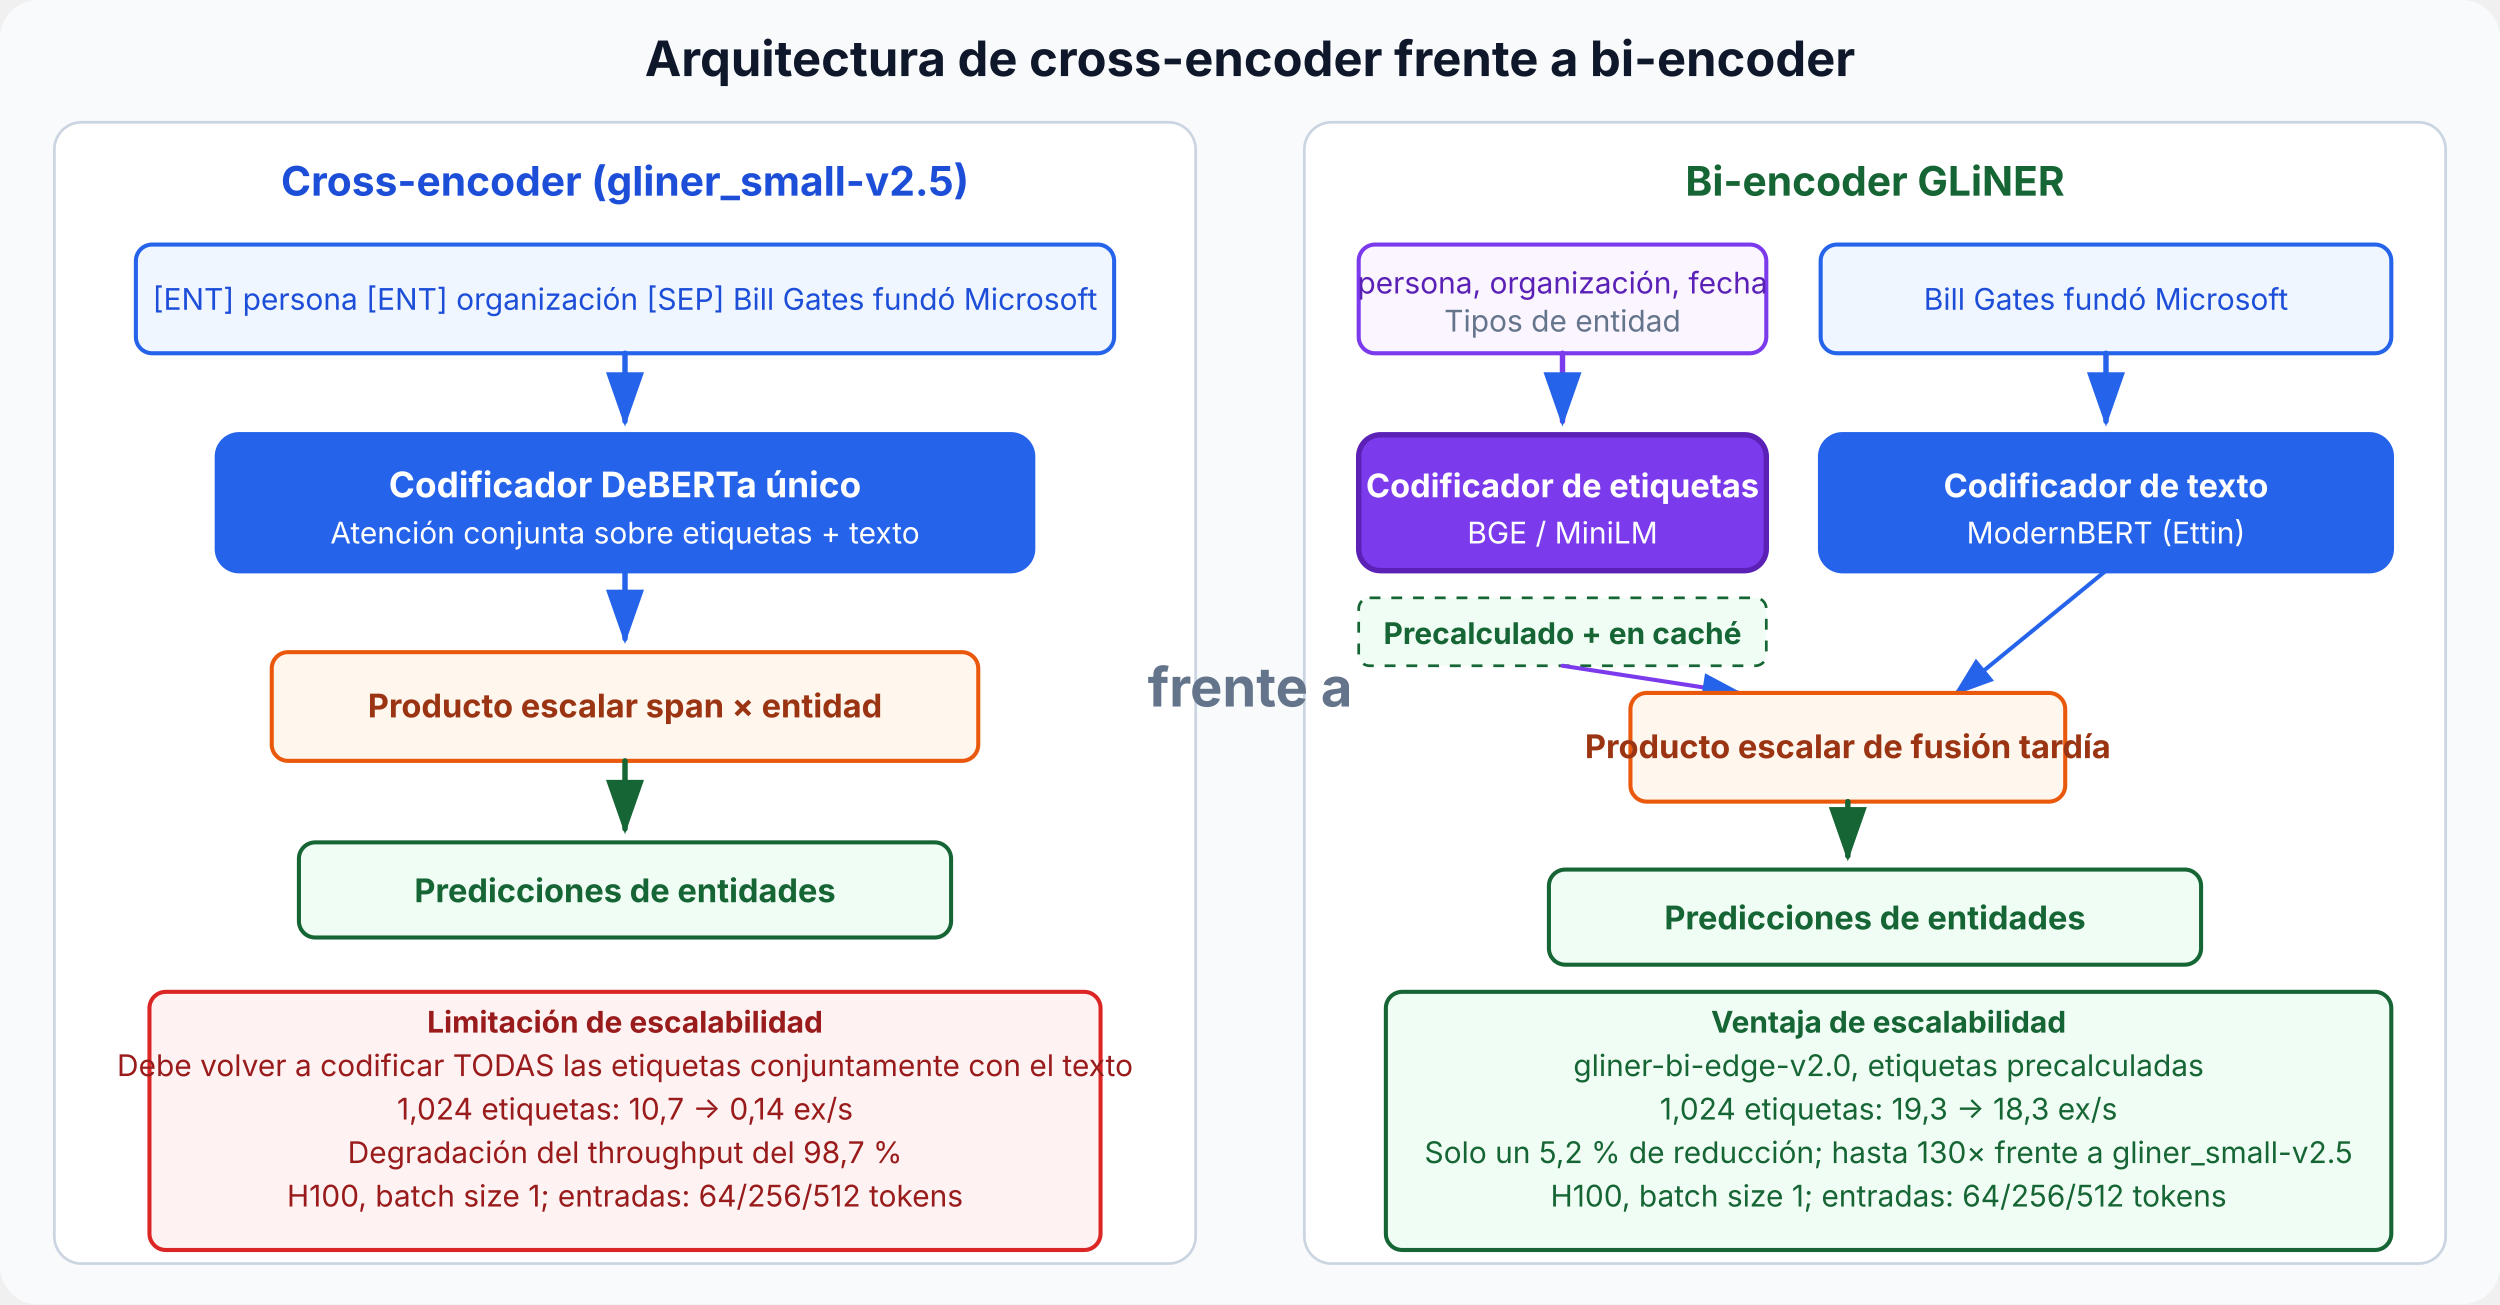
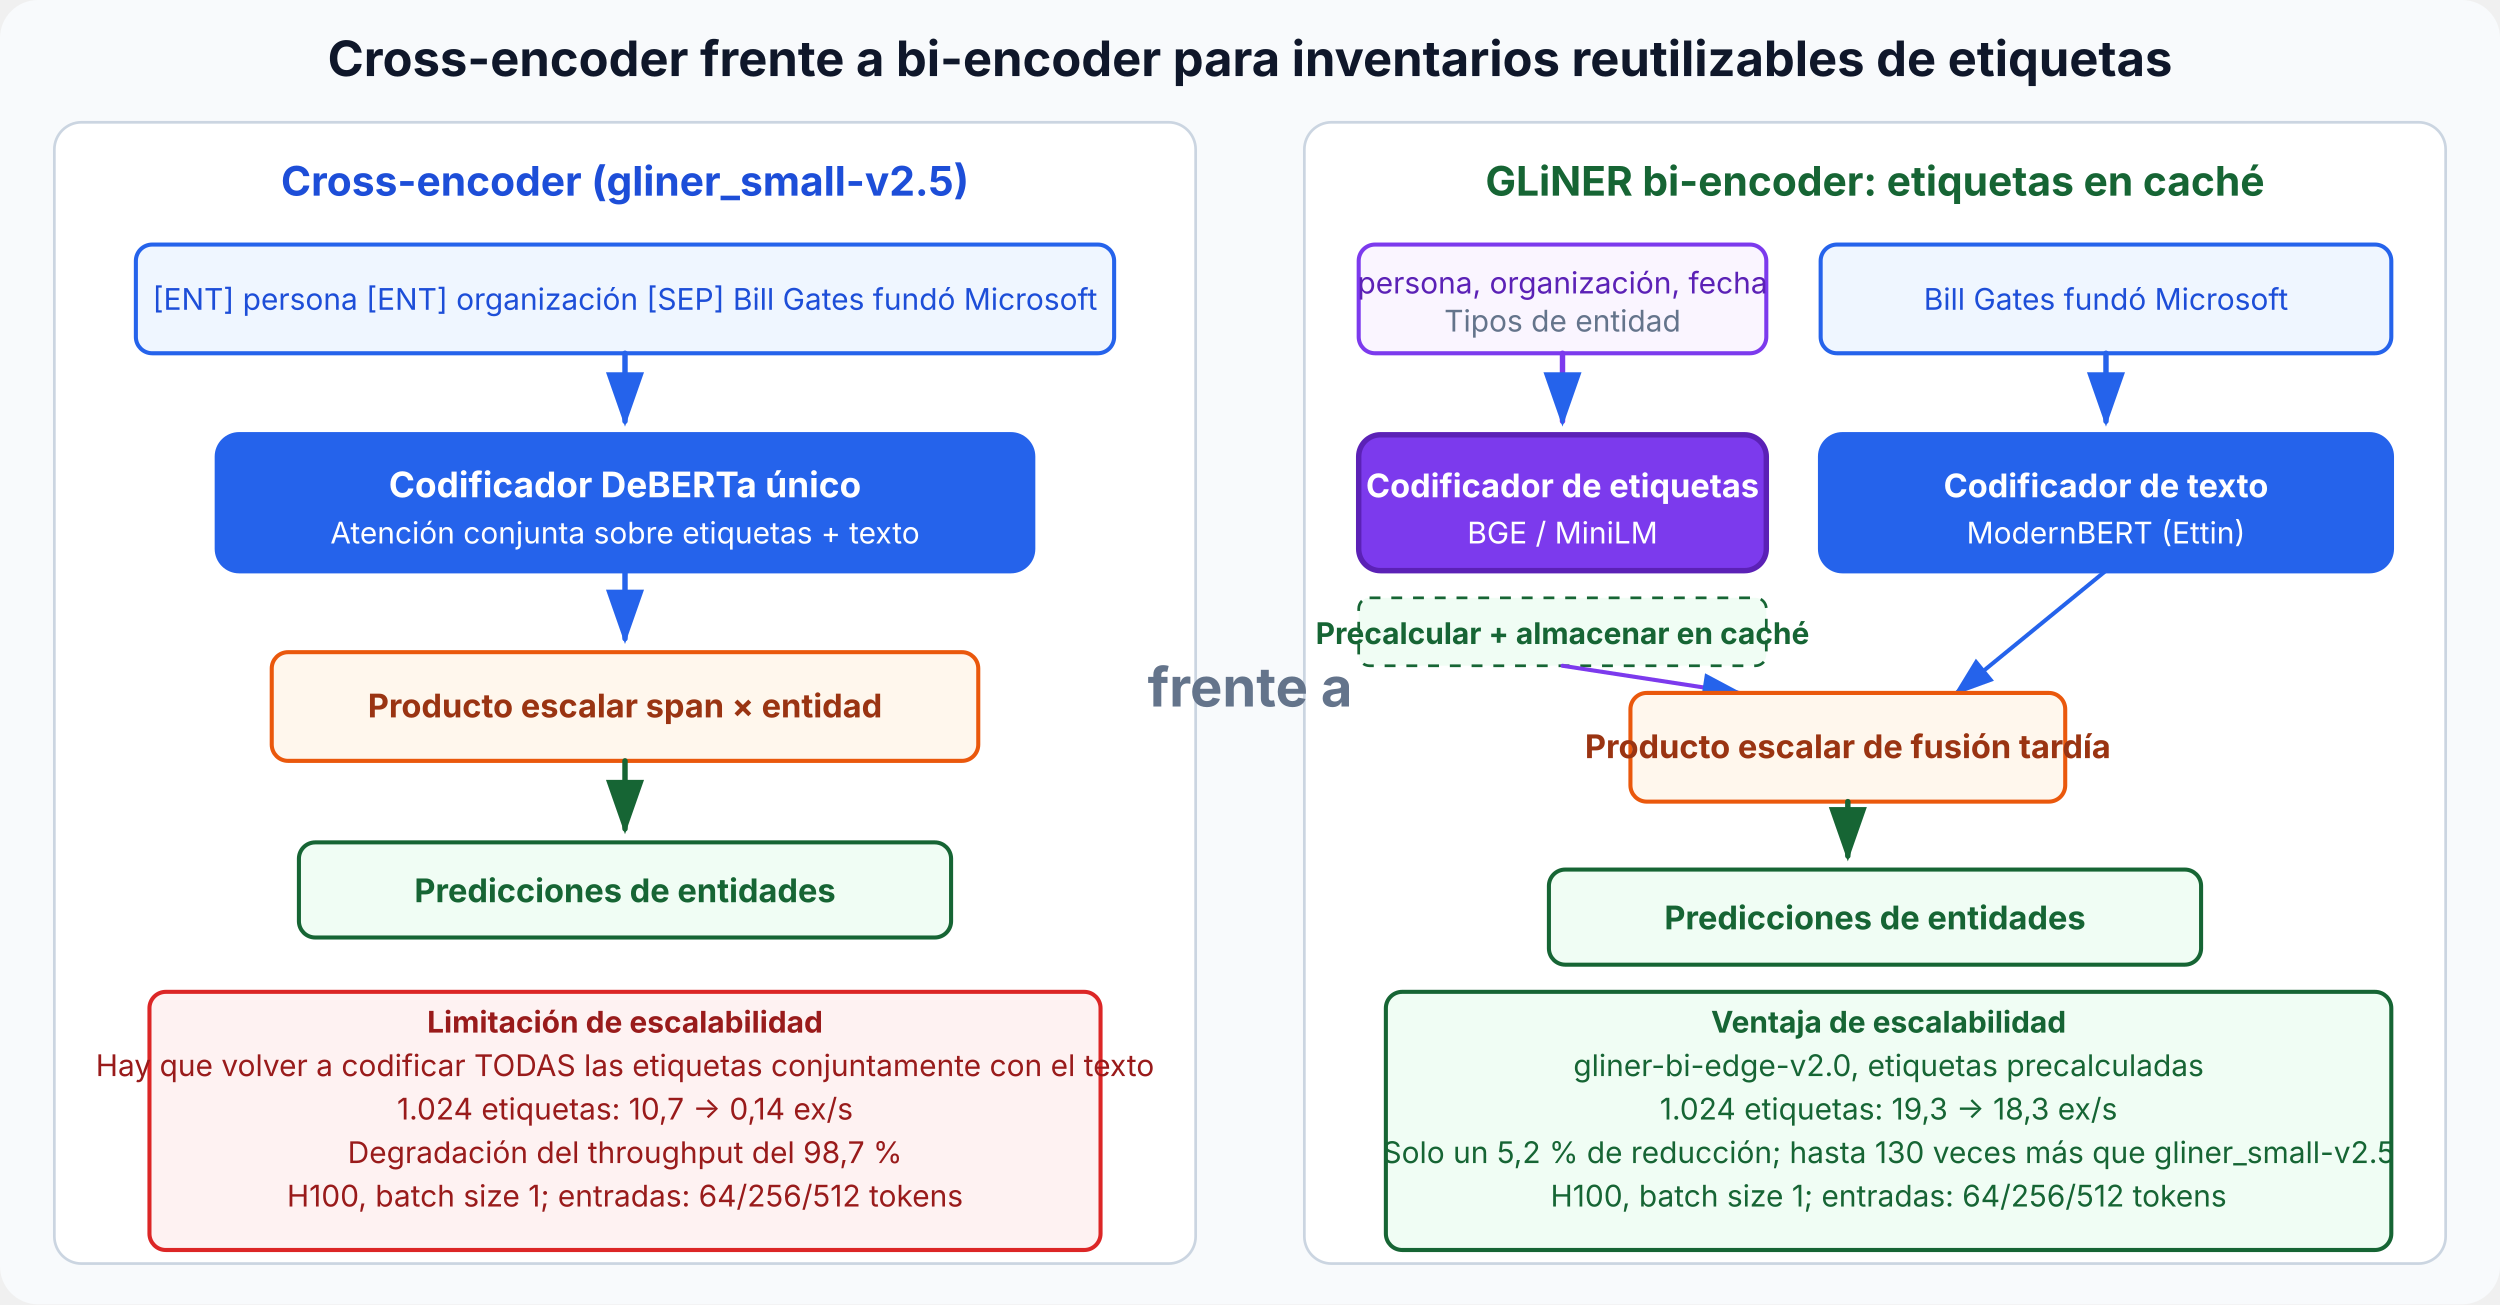
- <svg xmlns="http://www.w3.org/2000/svg" viewBox="0 0 920 480" font-family="Inter, system-ui, sans-serif" role="img" aria-label="Cross-encoder vs bi-encoder: the cross-encoder jointly encodes labels and text, while the bi-encoder uses separate encoders with pre-computed label embeddings" data-visual-system="evidence-plate-v1" preserveAspectRatio="xMidYMid meet" shape-rendering="geometricPrecision" text-rendering="geometricPrecision">
+ <svg xmlns="http://www.w3.org/2000/svg" viewBox="0 0 920 480" font-family="Inter, system-ui, sans-serif" role="img" aria-label="Cross-encoder versus bi-encoder for named entity recognition: a bi-encoder pre-computes label embeddings for a large reusable inventory" data-visual-system="evidence-plate-v1" preserveAspectRatio="xMidYMid meet" shape-rendering="geometricPrecision" text-rendering="geometricPrecision">
  <defs>
    <marker id="arr" markerWidth="10" markerHeight="7" refX="9" refY="3.5" orient="auto">
      <polygon points="0 0, 10 3.5, 0 7" fill="#2563eb" />
    </marker>
    <marker id="arrg" markerWidth="10" markerHeight="7" refX="9" refY="3.5" orient="auto">
      <polygon points="0 0, 10 3.5, 0 7" fill="#166534" />
    </marker>
    <marker id="arrr" markerWidth="10" markerHeight="7" refX="9" refY="3.5" orient="auto">
      <polygon points="0 0, 10 3.5, 0 7" fill="#dc2626" />
    </marker>
  </defs>
  <style data-visual-system="evidence-plate-v1">
    * { animation: none !important; }
    .anim-box, .bar, .bar-text, .seq-item, .t-box, .flow { opacity: 1 !important; transform: none !important; }
    path, line, polyline { stroke-linecap: round; stroke-linejoin: round; }
  </style>
  <rect width="920" height="480" rx="14" fill="#f8fafc" />
-   <text x="460" y="28" text-anchor="middle" font-size="18" font-weight="bold" fill="#0f172a">Arquitectura de cross-encoder frente a bi-encoder</text>
+   <text x="460" y="28" text-anchor="middle" font-size="18" font-weight="bold" fill="#0f172a">Cross-encoder frente a bi-encoder para inventarios reutilizables de etiquetas</text>
  <rect x="20" y="45" width="420" height="420" rx="10" fill="#ffffff" stroke="#cbd5e1" stroke-width="1" />
  <text x="230" y="72" text-anchor="middle" font-size="15" font-weight="bold" fill="#1d4ed8">Cross-encoder (gliner_small-v2.5)</text>
  <rect x="50" y="90" width="360" height="40" rx="6" fill="#eff6ff" stroke="#2563eb" stroke-width="1.5" />
  <text x="230" y="114" text-anchor="middle" font-size="11" fill="#1d4ed8">[ENT] persona [ENT] organización [SEP] Bill Gates fundó Microsoft</text>
  <line x1="230" y1="130" x2="230" y2="155" stroke="#2563eb" stroke-width="2" marker-end="url(#arr)" />
  <rect x="80" y="160" width="300" height="50" rx="8" fill="#2563eb" stroke="#2563eb" stroke-width="2" />
  <text x="230" y="183" text-anchor="middle" font-size="13" fill="#ffffff" font-weight="bold">Codificador DeBERTa único</text>
  <text x="230" y="200" text-anchor="middle" font-size="11" fill="#ffffff">Atención conjunta sobre etiquetas + texto</text>
  <line x1="230" y1="210" x2="230" y2="235" stroke="#2563eb" stroke-width="2" marker-end="url(#arr)" />
  <rect x="100" y="240" width="260" height="40" rx="6" fill="#fff7ed" stroke="#ea580c" stroke-width="1.5" />
  <text x="230" y="264" text-anchor="middle" font-size="12" fill="#9a3412" font-weight="bold">Producto escalar span × entidad</text>
  <line x1="230" y1="280" x2="230" y2="305" stroke="#166534" stroke-width="2" marker-end="url(#arrg)" />
  <rect x="110" y="310" width="240" height="35" rx="6" fill="#f0fdf4" stroke="#166534" stroke-width="1.5" />
  <text x="230" y="332" text-anchor="middle" font-size="12" fill="#166534" font-weight="bold">Predicciones de entidades</text>
  <rect x="55" y="365" width="350" height="95" rx="6" fill="#fef2f2" stroke="#dc2626" stroke-width="1.5" />
  <text x="230" y="380" text-anchor="middle" font-size="11" font-weight="bold" fill="#991b1b">Limitación de escalabilidad</text>
-   <text x="230" y="396" text-anchor="middle" font-size="11" fill="#991b1b">Debe volver a codificar TODAS las etiquetas conjuntamente con el texto</text>
-   <text x="230" y="412" text-anchor="middle" font-size="11" fill="#991b1b">1,024 etiquetas: 10,7 → 0,14 ex/s</text>
+   <text x="230" y="396" text-anchor="middle" font-size="11" fill="#991b1b">Hay que volver a codificar TODAS las etiquetas conjuntamente con el texto</text>
+   <text x="230" y="412" text-anchor="middle" font-size="11" fill="#991b1b">1.024 etiquetas: 10,7 → 0,14 ex/s</text>
  <text x="230" y="428" text-anchor="middle" font-size="11" fill="#991b1b">Degradación del throughput del 98,7 %</text>
  <text x="230" y="444" text-anchor="middle" font-size="11" fill="#991b1b">H100, batch size 1; entradas: 64/256/512 tokens</text>
  <rect x="480" y="45" width="420" height="420" rx="10" fill="#ffffff" stroke="#cbd5e1" stroke-width="1" />
-   <text x="690" y="72" text-anchor="middle" font-size="15" font-weight="bold" fill="#166534">Bi-encoder GLiNER</text>
+   <text x="690" y="72" text-anchor="middle" font-size="15" font-weight="bold" fill="#166534">GLiNER bi-encoder: etiquetas en caché</text>
  <rect x="500" y="90" width="150" height="40" rx="6" fill="#faf5ff" stroke="#7c3aed" stroke-width="1.5" />
  <text x="575" y="108" text-anchor="middle" font-size="11" fill="#5b21b6">persona, organización, fecha</text>
  <text x="575" y="122" text-anchor="middle" font-size="11" fill="#64748b">Tipos de entidad</text>
  <rect x="670" y="90" width="210" height="40" rx="6" fill="#eff6ff" stroke="#2563eb" stroke-width="1.5" />
  <text x="775" y="114" text-anchor="middle" font-size="11" fill="#1d4ed8">Bill Gates fundó Microsoft</text>
  <line x1="575" y1="130" x2="575" y2="155" stroke="#7c3aed" stroke-width="2" marker-end="url(#arr)" />
  <line x1="775" y1="130" x2="775" y2="155" stroke="#2563eb" stroke-width="2" marker-end="url(#arr)" />
  <rect x="500" y="160" width="150" height="50" rx="8" fill="#7c3aed" stroke="#5b21b6" stroke-width="2" />
  <text x="575" y="183" text-anchor="middle" font-size="12" fill="#ffffff" font-weight="bold">Codificador de etiquetas</text>
  <text x="575" y="200" text-anchor="middle" font-size="11" fill="#ffffff">BGE / MiniLM</text>
  <rect x="670" y="160" width="210" height="50" rx="8" fill="#2563eb" stroke="#2563eb" stroke-width="2" />
  <text x="775" y="183" text-anchor="middle" font-size="12" fill="#ffffff" font-weight="bold">Codificador de texto</text>
  <text x="775" y="200" text-anchor="middle" font-size="11" fill="#ffffff">ModernBERT (Ettin)</text>
  <rect x="500" y="220" width="150" height="25" rx="4" fill="#f0fdf4" stroke="#166534" stroke-width="1" stroke-dasharray="4" />
-   <text x="575" y="237" text-anchor="middle" font-size="11" fill="#166534" font-weight="bold">Precalculado + en caché</text>
+   <text x="575" y="237" text-anchor="middle" font-size="11" fill="#166534" font-weight="bold">Precalcular + almacenar en caché</text>
  <line x1="575" y1="245" x2="640" y2="255" stroke="#7c3aed" stroke-width="1.5" marker-end="url(#arr)" />
  <line x1="775" y1="210" x2="720" y2="255" stroke="#2563eb" stroke-width="1.5" marker-end="url(#arr)" />
  <rect x="600" y="255" width="160" height="40" rx="6" fill="#fff7ed" stroke="#ea580c" stroke-width="1.5" />
  <text x="680" y="279" text-anchor="middle" font-size="12" fill="#9a3412" font-weight="bold">Producto escalar de fusión tardía</text>
  <line x1="680" y1="295" x2="680" y2="315" stroke="#166534" stroke-width="2" marker-end="url(#arrg)" />
  <rect x="570" y="320" width="240" height="35" rx="6" fill="#f0fdf4" stroke="#166534" stroke-width="1.5" />
  <text x="690" y="342" text-anchor="middle" font-size="12" fill="#166534" font-weight="bold">Predicciones de entidades</text>
  <rect x="510" y="365" width="370" height="95" rx="6" fill="#f0fdf4" stroke="#166534" stroke-width="1.5" />
  <text x="695" y="380" text-anchor="middle" font-size="11" font-weight="bold" fill="#166534">Ventaja de escalabilidad</text>
  <text x="695" y="396" text-anchor="middle" font-size="11" fill="#166534">gliner-bi-edge-v2.0, etiquetas precalculadas</text>
-   <text x="695" y="412" text-anchor="middle" font-size="11" fill="#166534">1,024 etiquetas: 19,3 → 18,3 ex/s</text>
-   <text x="695" y="428" text-anchor="middle" font-size="11" fill="#166534">Solo un 5,2 % de reducción; hasta 130× frente a gliner_small-v2.5</text>
+   <text x="695" y="412" text-anchor="middle" font-size="11" fill="#166534">1.024 etiquetas: 19,3 → 18,3 ex/s</text>
+   <text x="695" y="428" text-anchor="middle" font-size="11" fill="#166534">Solo un 5,2 % de reducción; hasta 130 veces más que gliner_small-v2.5</text>
  <text x="695" y="444" text-anchor="middle" font-size="11" fill="#166534">H100, batch size 1; entradas: 64/256/512 tokens</text>
  <text x="460" y="260" text-anchor="middle" font-size="20" font-weight="bold" fill="#64748b">frente a</text>
</svg>
